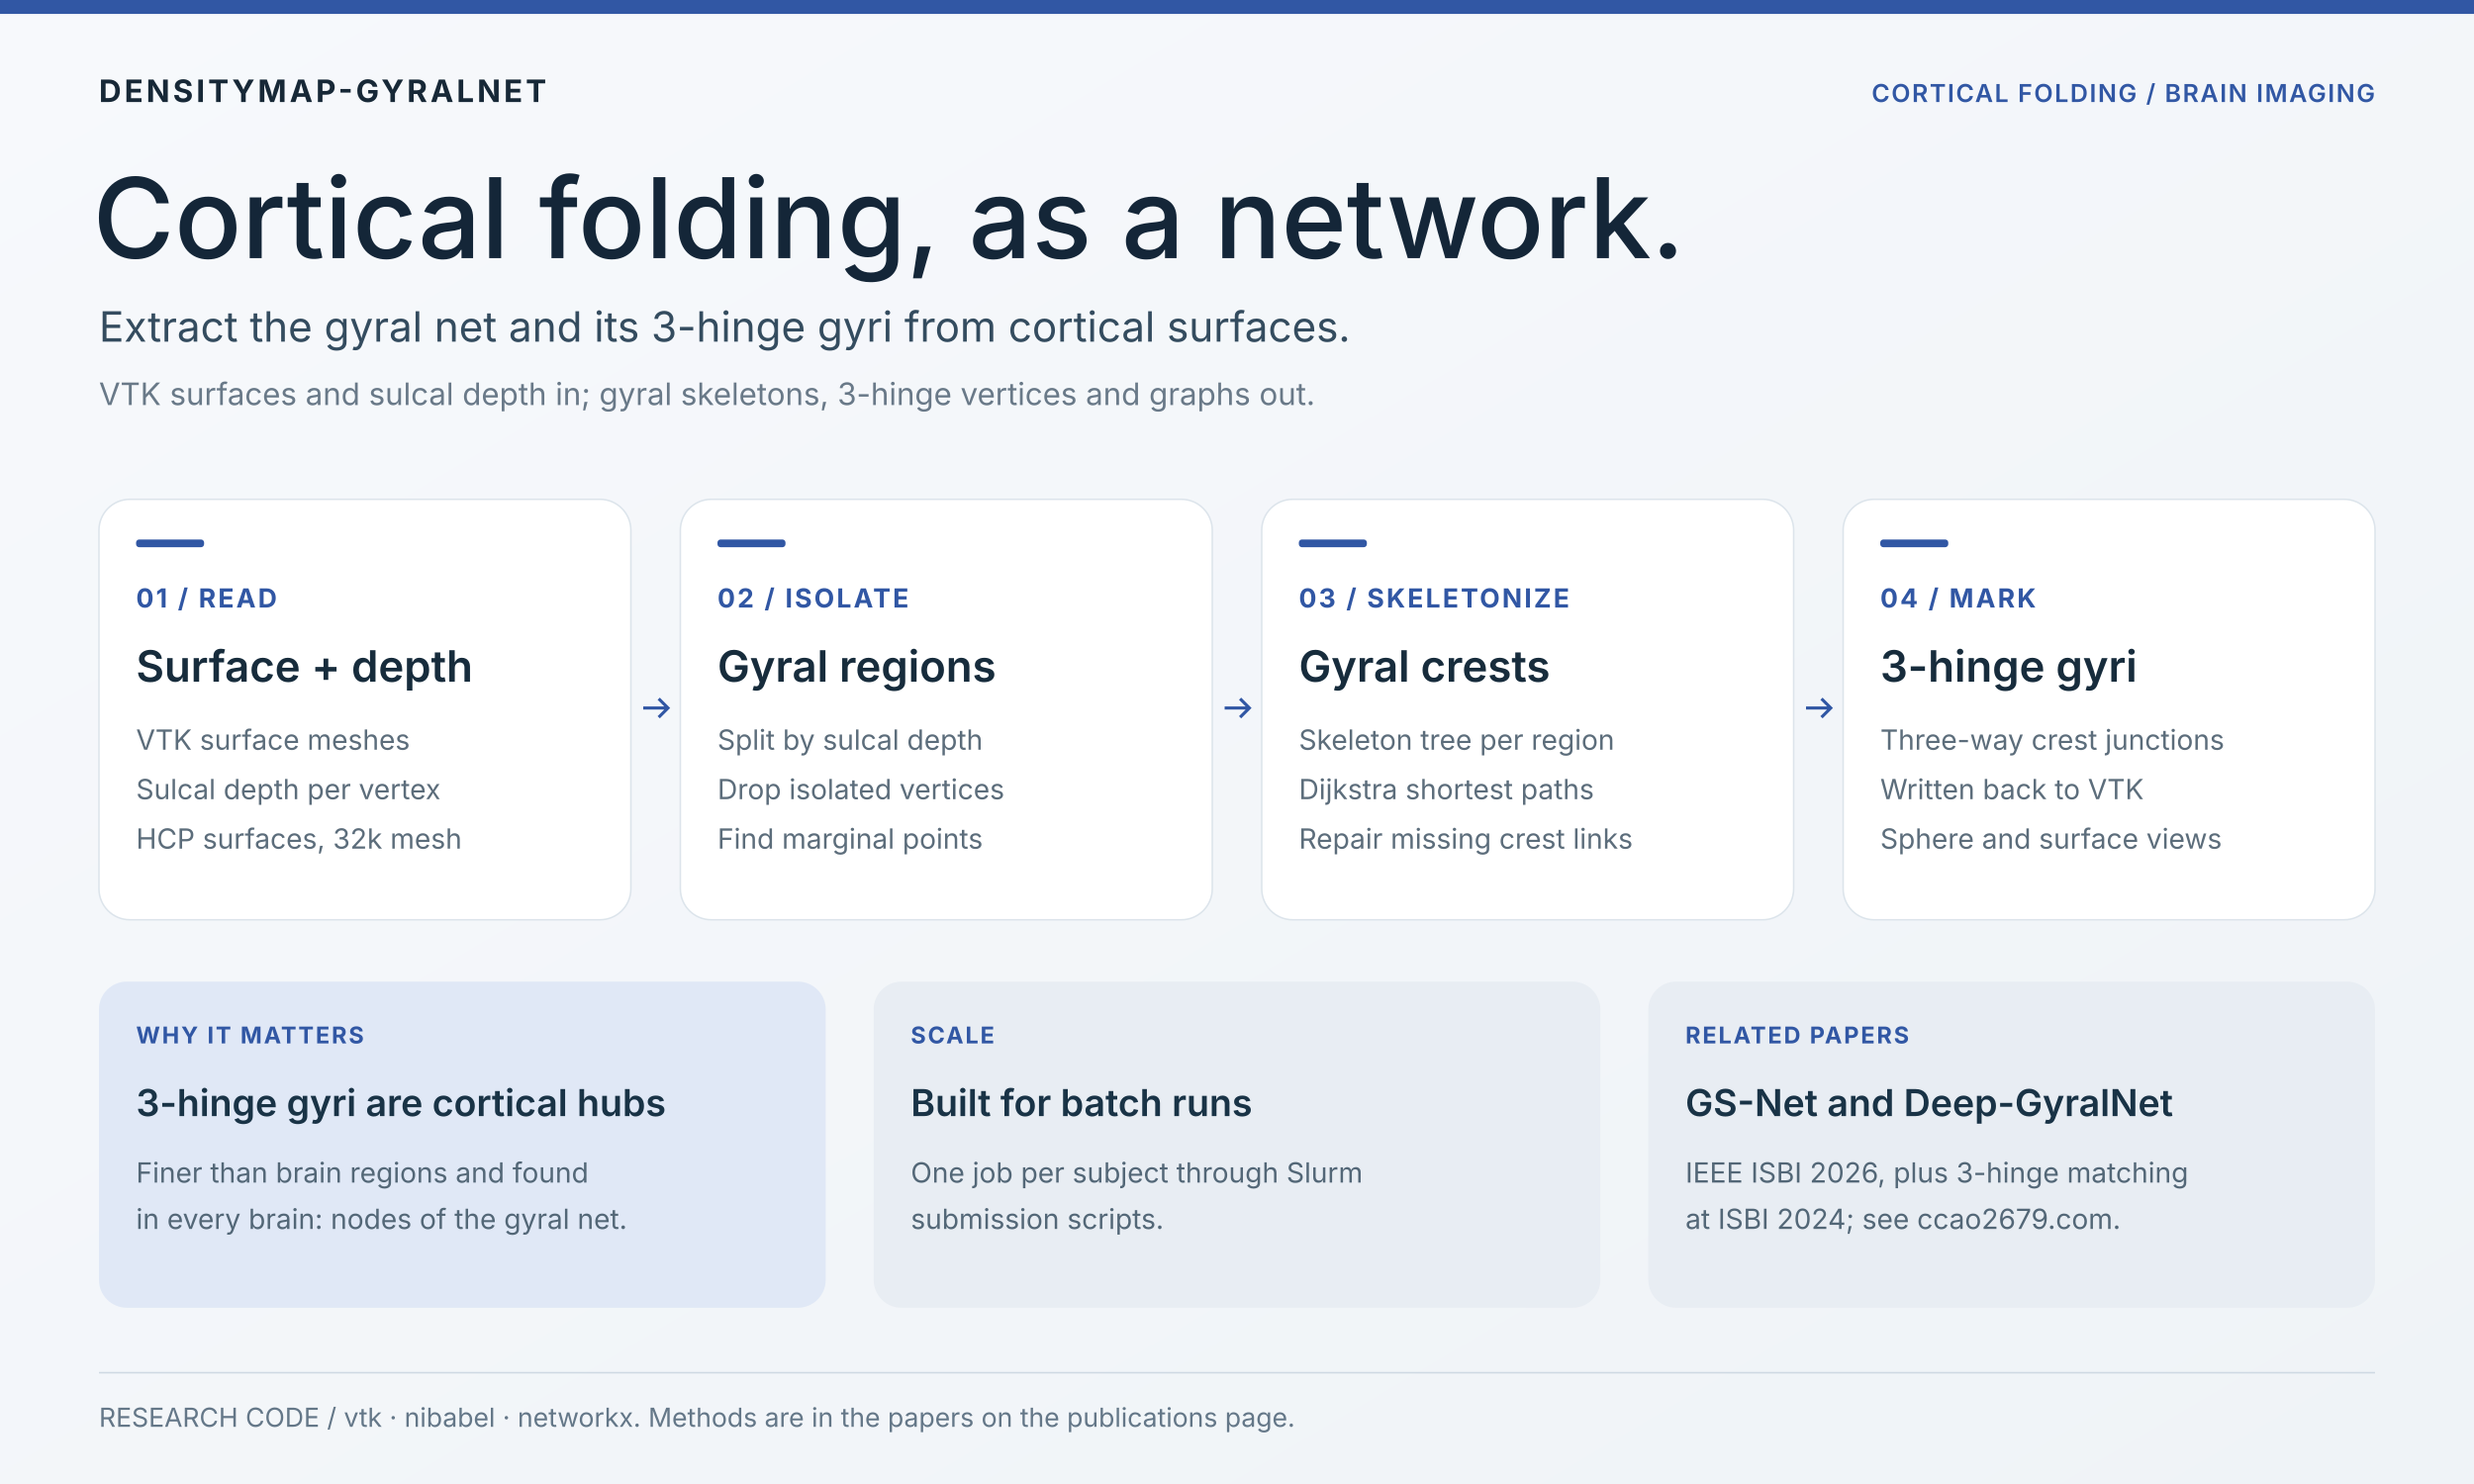
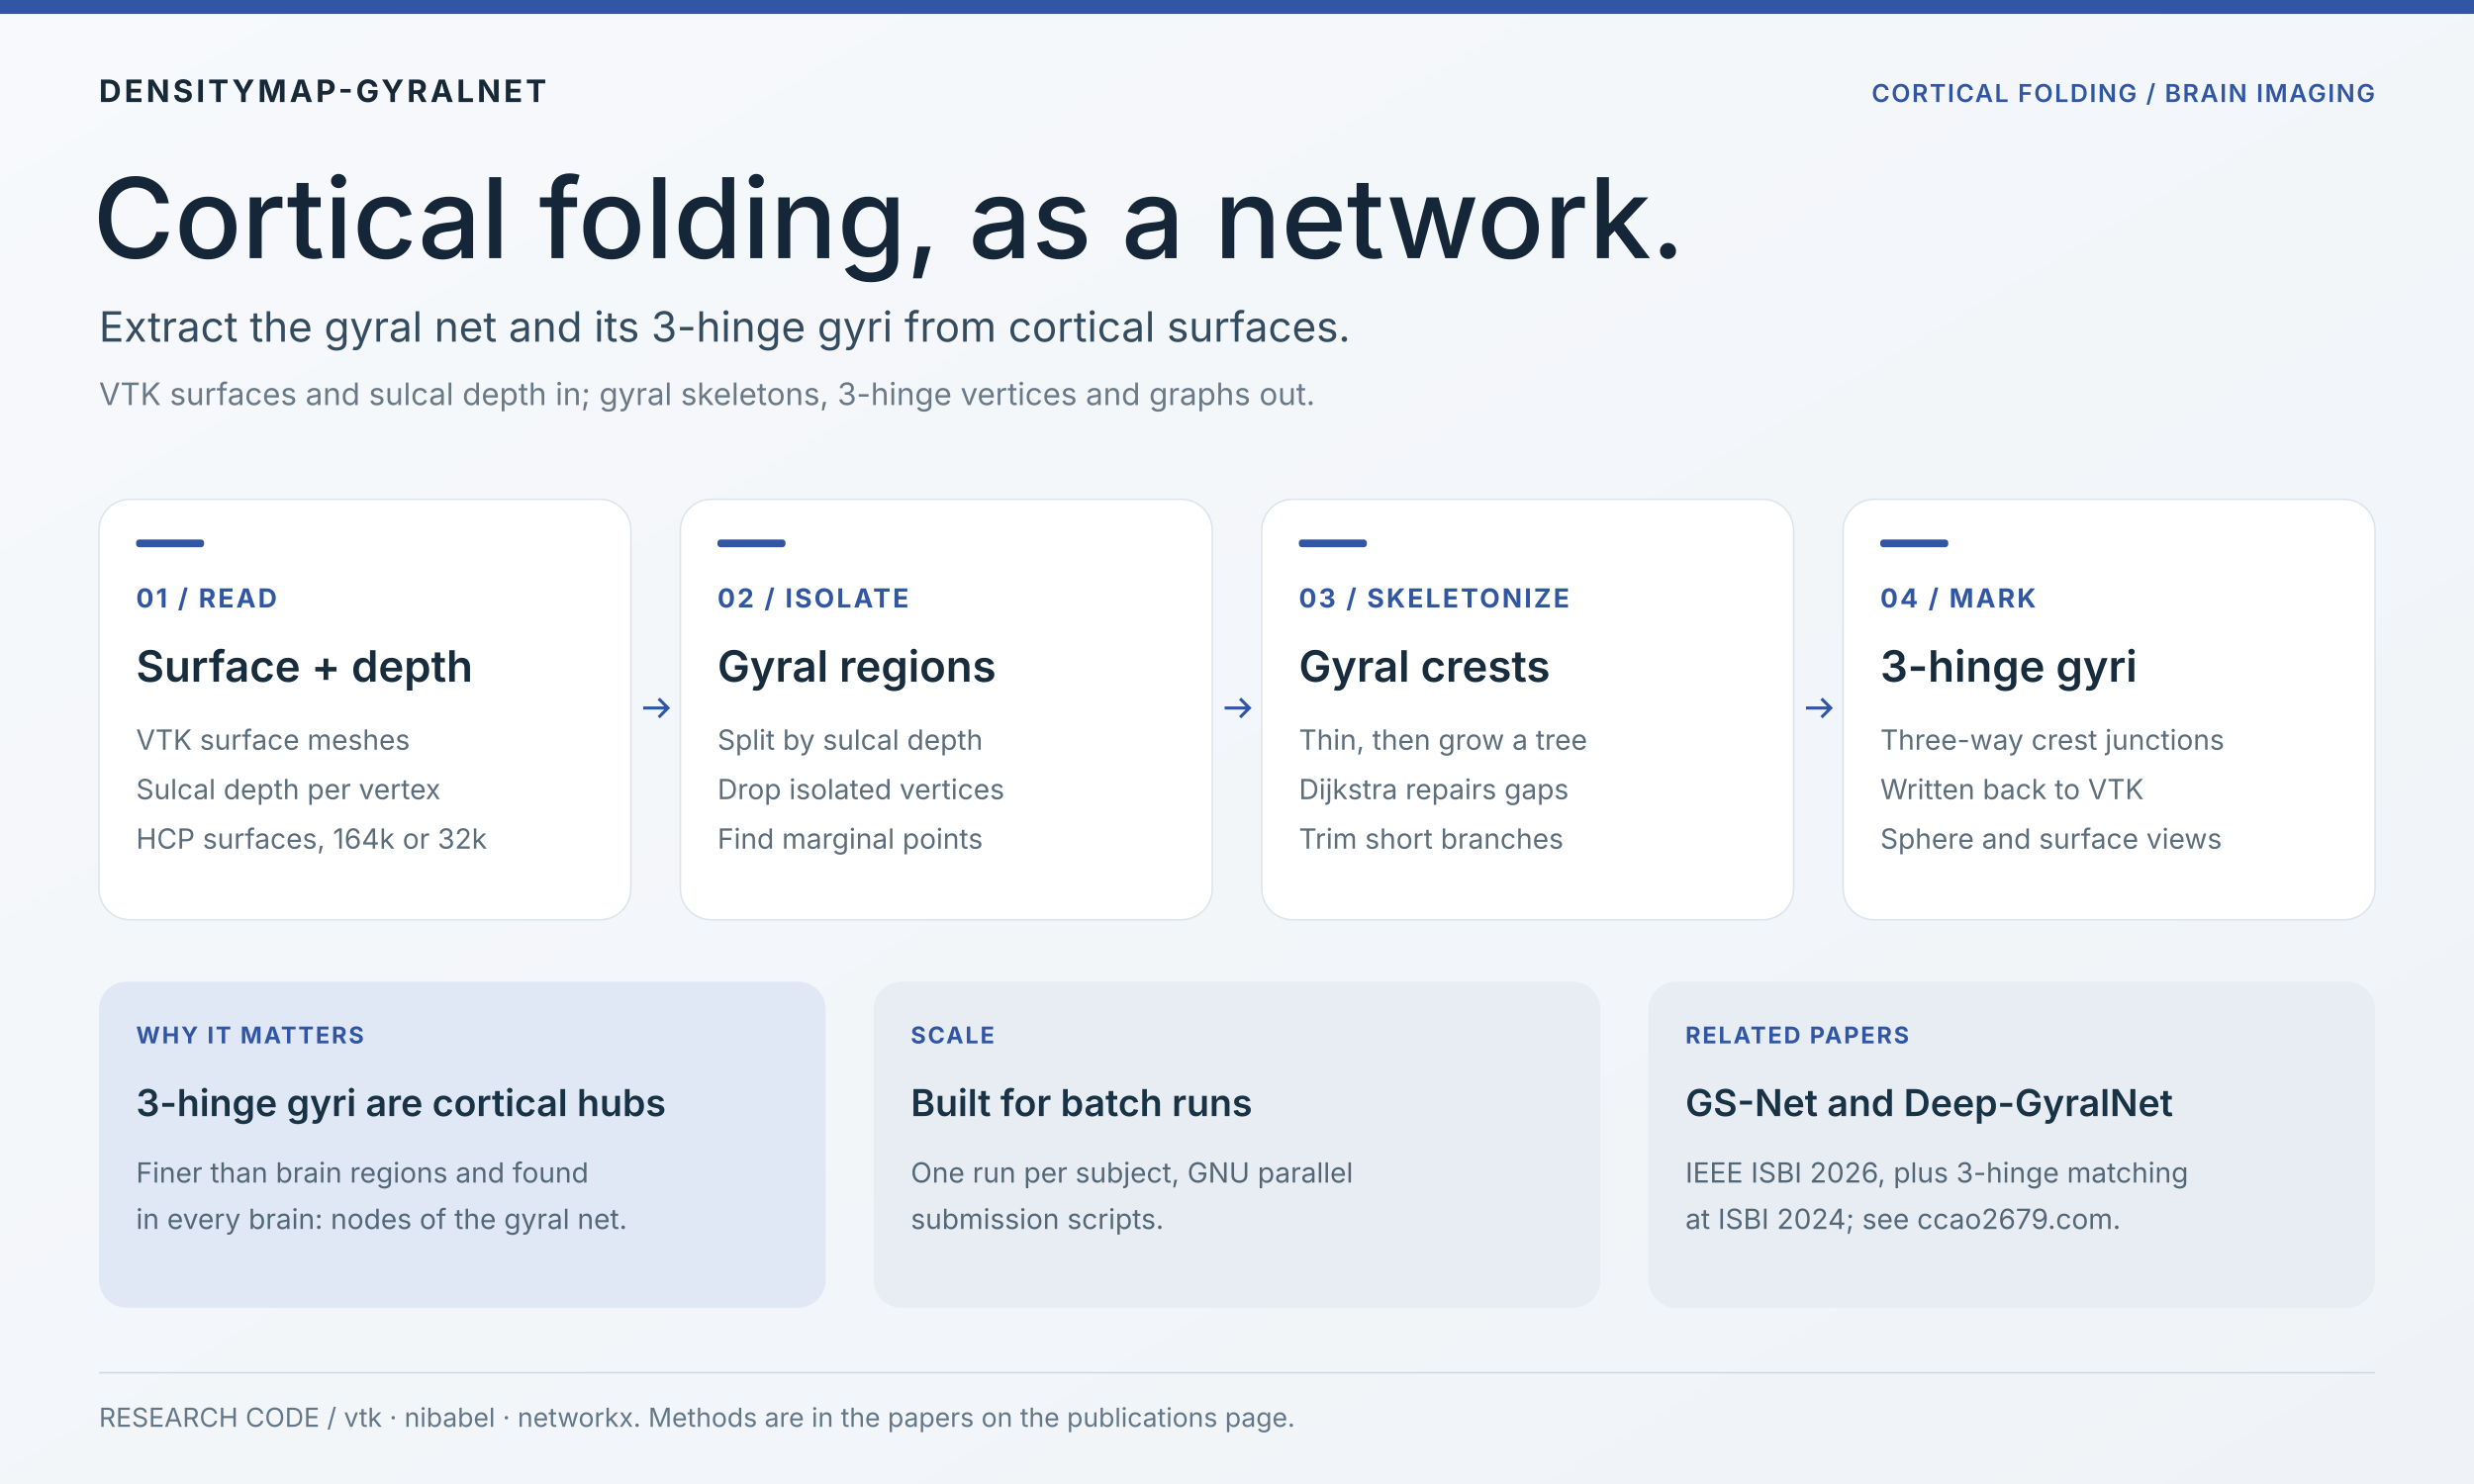
<svg xmlns="http://www.w3.org/2000/svg" width="1600" height="960" viewBox="0 0 1600 960" role="img" aria-labelledby="title desc">
  <defs>
    <linearGradient id="paper" x2="1" y2="1">
      <stop stop-color="#F7F9FC" />
      <stop offset="1" stop-color="#EFF3F7" />
    </linearGradient>
  </defs>
  <rect width="1600" height="960" fill="url(#paper)" />
  <g font-family="Inter, 'Segoe UI', Arial, sans-serif">
    <rect x="0" y="0" width="1600" height="9" rx="0" fill="#3157A4" stroke="none" />
    <text x="64" y="66" font-size="20" fill="#172837" font-weight="700" letter-spacing="2" data-maxx="900">DENSITYMAP-GYRALNET</text>
    <text x="1536" y="66" font-size="16" fill="#3157A4" font-weight="600" letter-spacing="1" text-anchor="end">CORTICAL FOLDING / BRAIN IMAGING</text>
    <text x="60" y="167" font-size="72" fill="#142638" font-weight="500" data-maxx="1540">Cortical folding, as a network.</text>
    <text x="64" y="221" font-size="27" fill="#344C5F" font-weight="400" data-maxx="1536">Extract the gyral net and its 3-hinge gyri from cortical surfaces.</text>
    <text x="64" y="262" font-size="20" fill="#697988" font-weight="400" data-maxx="1536">VTK surfaces and sulcal depth in; gyral skeletons, 3-hinge vertices and graphs out.</text>
    <rect x="64" y="323" width="344" height="272" rx="20" fill="#FFFFFF" stroke="#DCE4EB" />
    <rect x="88" y="349" width="44" height="5" rx="2" fill="#3157A4" stroke="none" />
    <text x="88" y="393" font-size="17" fill="#3157A4" font-weight="700" letter-spacing="1.4" data-maxx="394">01 / READ</text>
    <text x="88" y="441" font-size="28" fill="#172C3C" font-weight="600" data-maxx="394">Surface + depth</text>
    <text x="88" y="485" font-size="18" fill="#5C6D7B" font-weight="400" data-maxx="394">VTK surface meshes</text>
    <text x="88" y="517" font-size="18" fill="#5C6D7B" font-weight="400" data-maxx="394">Sulcal depth per vertex</text>
-     <text x="88" y="549" font-size="18" fill="#5C6D7B" font-weight="400" data-maxx="394">HCP surfaces, 32k mesh</text>
+     <text x="88" y="549" font-size="18" fill="#5C6D7B" font-weight="400" data-maxx="394">HCP surfaces, 164k or 32k</text>
    <path d="M416 458h16m-6-6 6 6-6 6" fill="none" stroke="#3157A4" stroke-width="2" />
    <rect x="440" y="323" width="344" height="272" rx="20" fill="#FFFFFF" stroke="#DCE4EB" />
    <rect x="464" y="349" width="44" height="5" rx="2" fill="#3157A4" stroke="none" />
    <text x="464" y="393" font-size="17" fill="#3157A4" font-weight="700" letter-spacing="1.4" data-maxx="770">02 / ISOLATE</text>
    <text x="464" y="441" font-size="28" fill="#172C3C" font-weight="600" data-maxx="770">Gyral regions</text>
    <text x="464" y="485" font-size="18" fill="#5C6D7B" font-weight="400" data-maxx="770">Split by sulcal depth</text>
    <text x="464" y="517" font-size="18" fill="#5C6D7B" font-weight="400" data-maxx="770">Drop isolated vertices</text>
    <text x="464" y="549" font-size="18" fill="#5C6D7B" font-weight="400" data-maxx="770">Find marginal points</text>
    <path d="M792 458h16m-6-6 6 6-6 6" fill="none" stroke="#3157A4" stroke-width="2" />
    <rect x="816" y="323" width="344" height="272" rx="20" fill="#FFFFFF" stroke="#DCE4EB" />
    <rect x="840" y="349" width="44" height="5" rx="2" fill="#3157A4" stroke="none" />
    <text x="840" y="393" font-size="17" fill="#3157A4" font-weight="700" letter-spacing="1.4" data-maxx="1146">03 / SKELETONIZE</text>
    <text x="840" y="441" font-size="28" fill="#172C3C" font-weight="600" data-maxx="1146">Gyral crests</text>
-     <text x="840" y="485" font-size="18" fill="#5C6D7B" font-weight="400" data-maxx="1146">Skeleton tree per region</text>
-     <text x="840" y="517" font-size="18" fill="#5C6D7B" font-weight="400" data-maxx="1146">Dijkstra shortest paths</text>
-     <text x="840" y="549" font-size="18" fill="#5C6D7B" font-weight="400" data-maxx="1146">Repair missing crest links</text>
+     <text x="840" y="485" font-size="18" fill="#5C6D7B" font-weight="400" data-maxx="1146">Thin, then grow a tree</text>
+     <text x="840" y="517" font-size="18" fill="#5C6D7B" font-weight="400" data-maxx="1146">Dijkstra repairs gaps</text>
+     <text x="840" y="549" font-size="18" fill="#5C6D7B" font-weight="400" data-maxx="1146">Trim short branches</text>
    <path d="M1168 458h16m-6-6 6 6-6 6" fill="none" stroke="#3157A4" stroke-width="2" />
    <rect x="1192" y="323" width="344" height="272" rx="20" fill="#FFFFFF" stroke="#DCE4EB" />
    <rect x="1216" y="349" width="44" height="5" rx="2" fill="#3157A4" stroke="none" />
    <text x="1216" y="393" font-size="17" fill="#3157A4" font-weight="700" letter-spacing="1.4" data-maxx="1522">04 / MARK</text>
    <text x="1216" y="441" font-size="28" fill="#172C3C" font-weight="600" data-maxx="1522">3-hinge gyri</text>
    <text x="1216" y="485" font-size="18" fill="#5C6D7B" font-weight="400" data-maxx="1522">Three-way crest junctions</text>
    <text x="1216" y="517" font-size="18" fill="#5C6D7B" font-weight="400" data-maxx="1522">Written back to VTK</text>
    <text x="1216" y="549" font-size="18" fill="#5C6D7B" font-weight="400" data-maxx="1522">Sphere and surface views</text>
    <rect x="64" y="635" width="470" height="211" rx="18" fill="#E0E8F6" stroke="none" />
    <text x="88" y="675" font-size="15" fill="#3157A4" font-weight="700" letter-spacing="1.2" data-maxx="516">WHY IT MATTERS</text>
    <text x="88" y="722" font-size="24" fill="#193346" font-weight="600" data-maxx="516">3-hinge gyri are cortical hubs</text>
    <text x="88" y="765" font-size="18" fill="#536777" font-weight="400" data-maxx="516">Finer than brain regions and found</text>
    <text x="88" y="795" font-size="18" fill="#536777" font-weight="400" data-maxx="516">in every brain: nodes of the gyral net.</text>
    <rect x="565" y="635" width="470" height="211" rx="18" fill="#E8EDF3" stroke="none" />
    <text x="589" y="675" font-size="15" fill="#3157A4" font-weight="700" letter-spacing="1.2" data-maxx="1017">SCALE</text>
    <text x="589" y="722" font-size="24" fill="#193346" font-weight="600" data-maxx="1017">Built for batch runs</text>
-     <text x="589" y="765" font-size="18" fill="#536777" font-weight="400" data-maxx="1017">One job per subject through Slurm</text>
+     <text x="589" y="765" font-size="18" fill="#536777" font-weight="400" data-maxx="1017">One run per subject, GNU parallel</text>
    <text x="589" y="795" font-size="18" fill="#536777" font-weight="400" data-maxx="1017">submission scripts.</text>
    <rect x="1066" y="635" width="470" height="211" rx="18" fill="#E8EDF3" stroke="none" />
    <text x="1090" y="675" font-size="15" fill="#3157A4" font-weight="700" letter-spacing="1.2" data-maxx="1518">RELATED PAPERS</text>
    <text x="1090" y="722" font-size="24" fill="#193346" font-weight="600" data-maxx="1518">GS-Net and Deep-GyralNet</text>
    <text x="1090" y="765" font-size="18" fill="#536777" font-weight="400" data-maxx="1518">IEEE ISBI 2026, plus 3-hinge matching</text>
    <text x="1090" y="795" font-size="18" fill="#536777" font-weight="400" data-maxx="1518">at ISBI 2024; see ccao2679.com.</text>
    <path d="M64 888h1472" stroke="#CED9E3" />
    <text x="64" y="923" font-size="17" fill="#647788" font-weight="400" data-maxx="1536">RESEARCH CODE  /  vtk · nibabel · networkx. Methods are in the papers on the publications page.</text>
  </g>
</svg>
